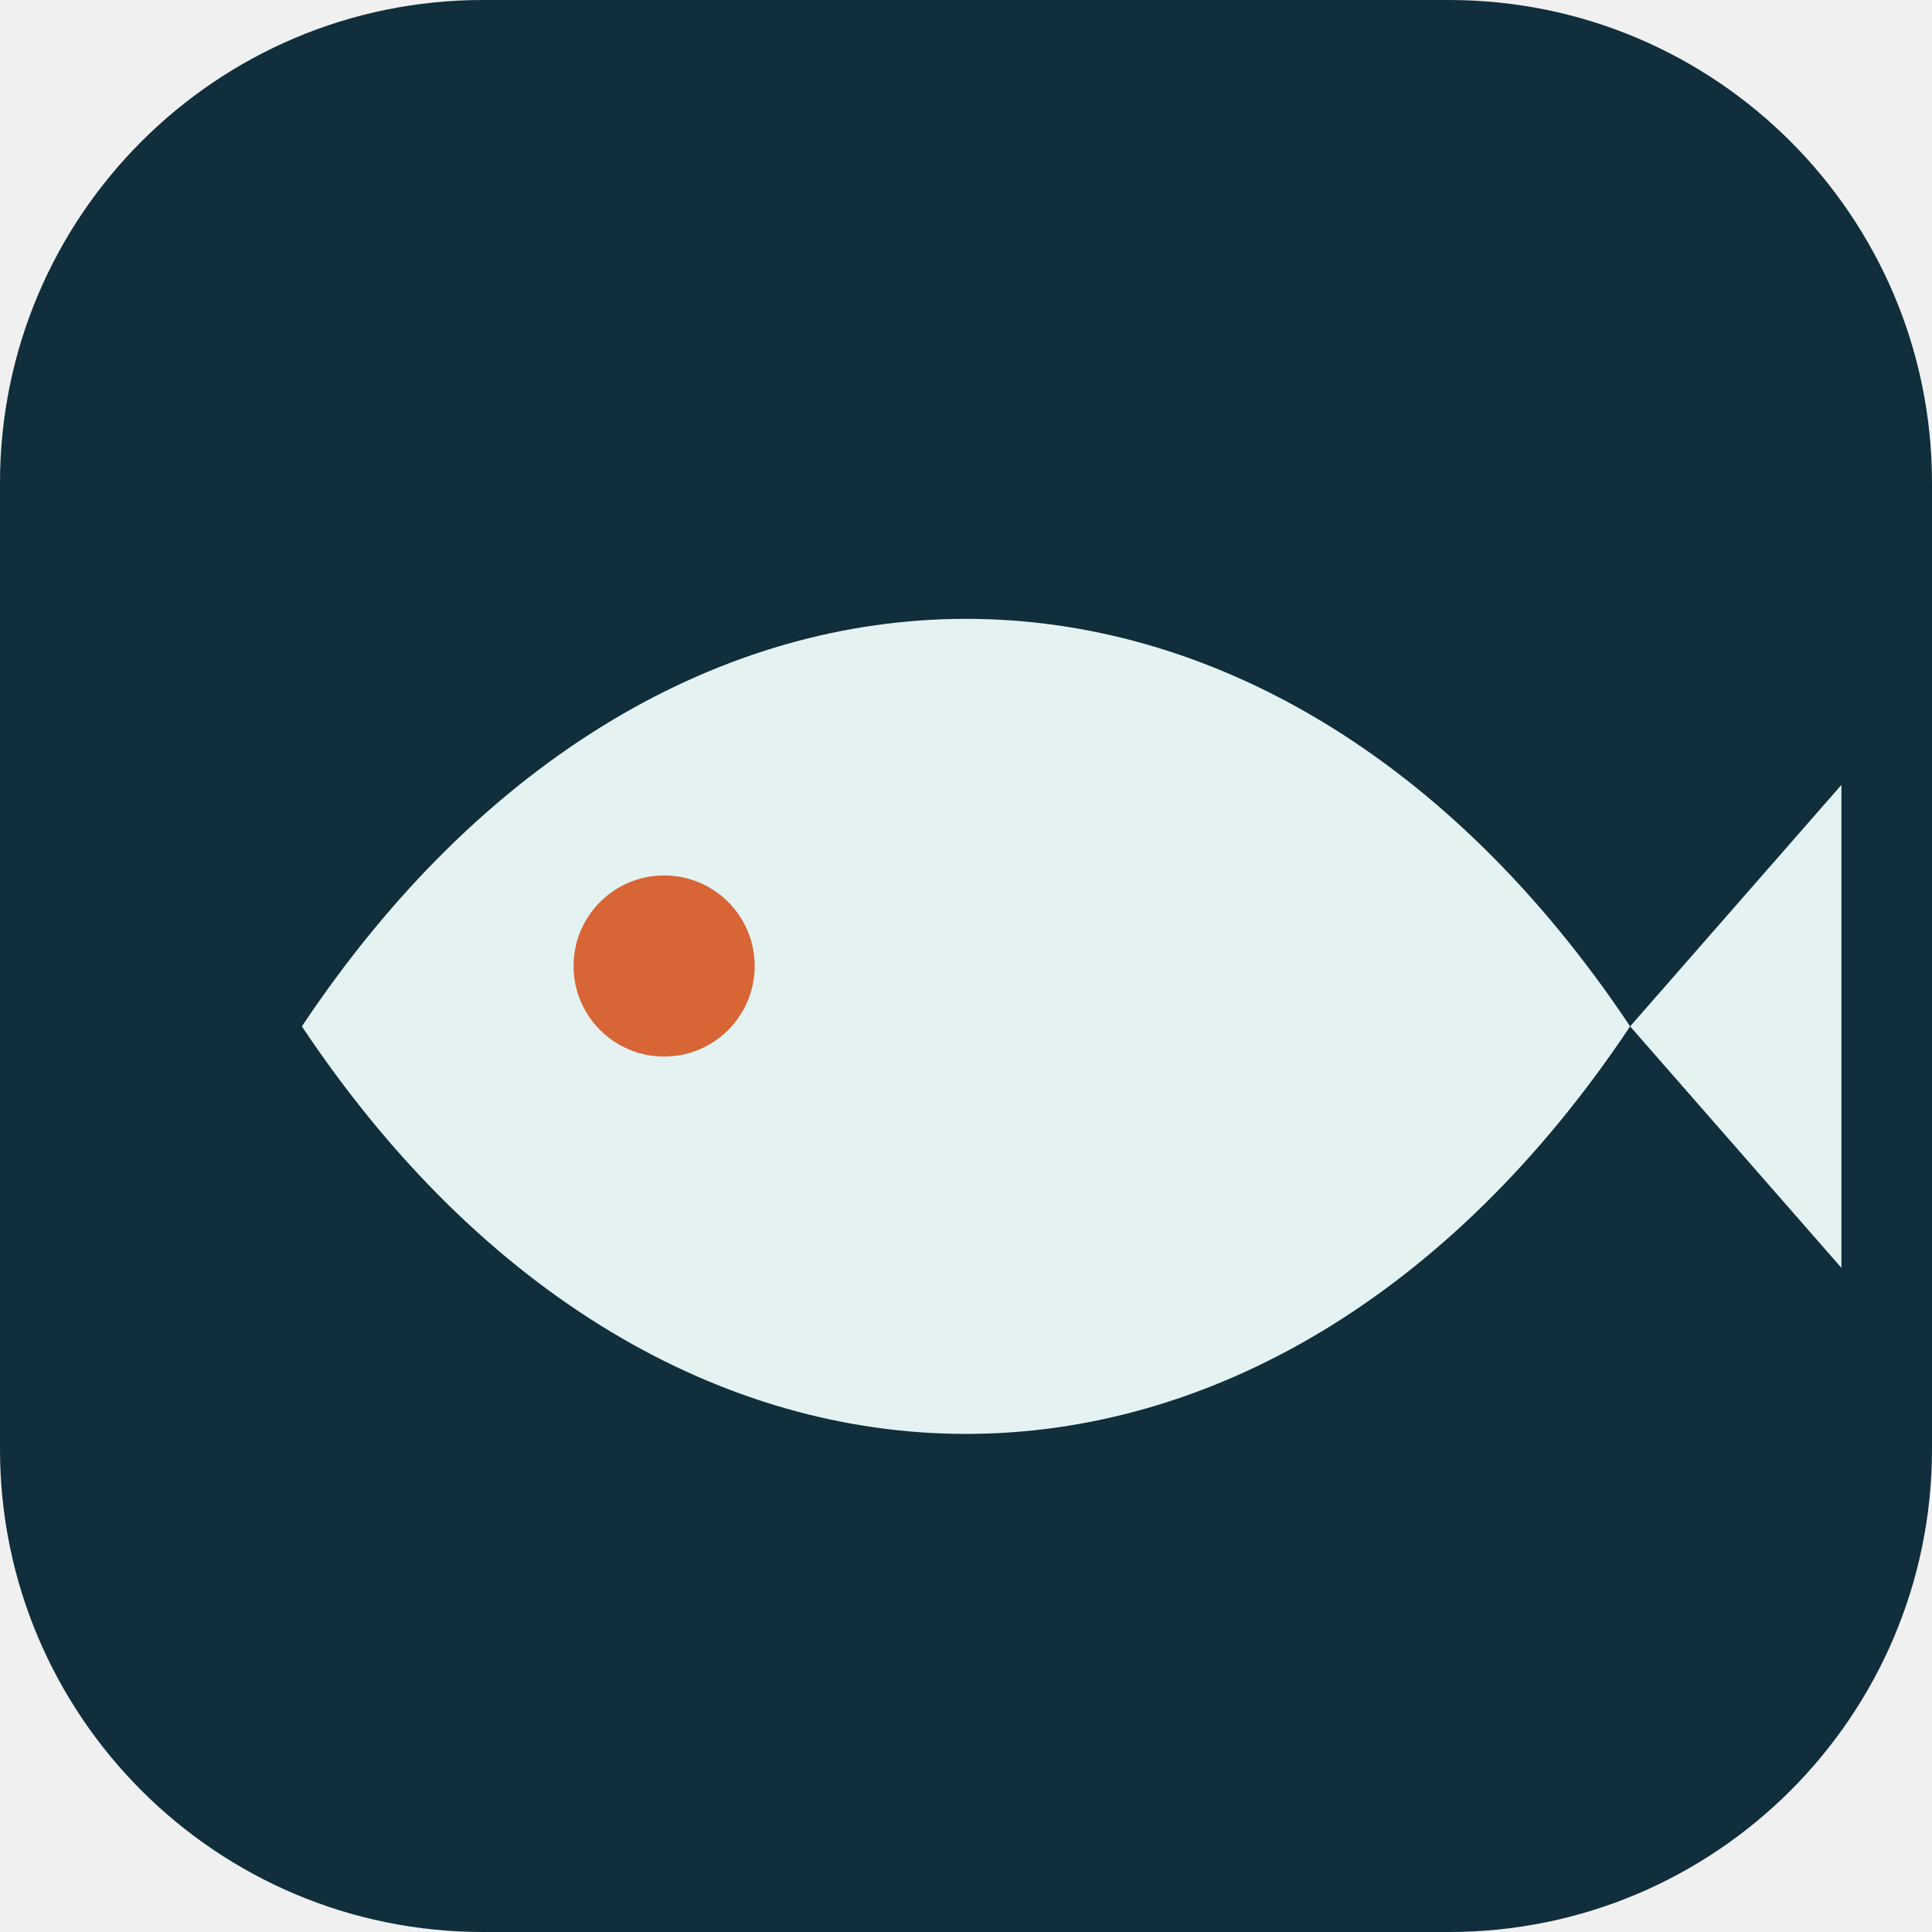
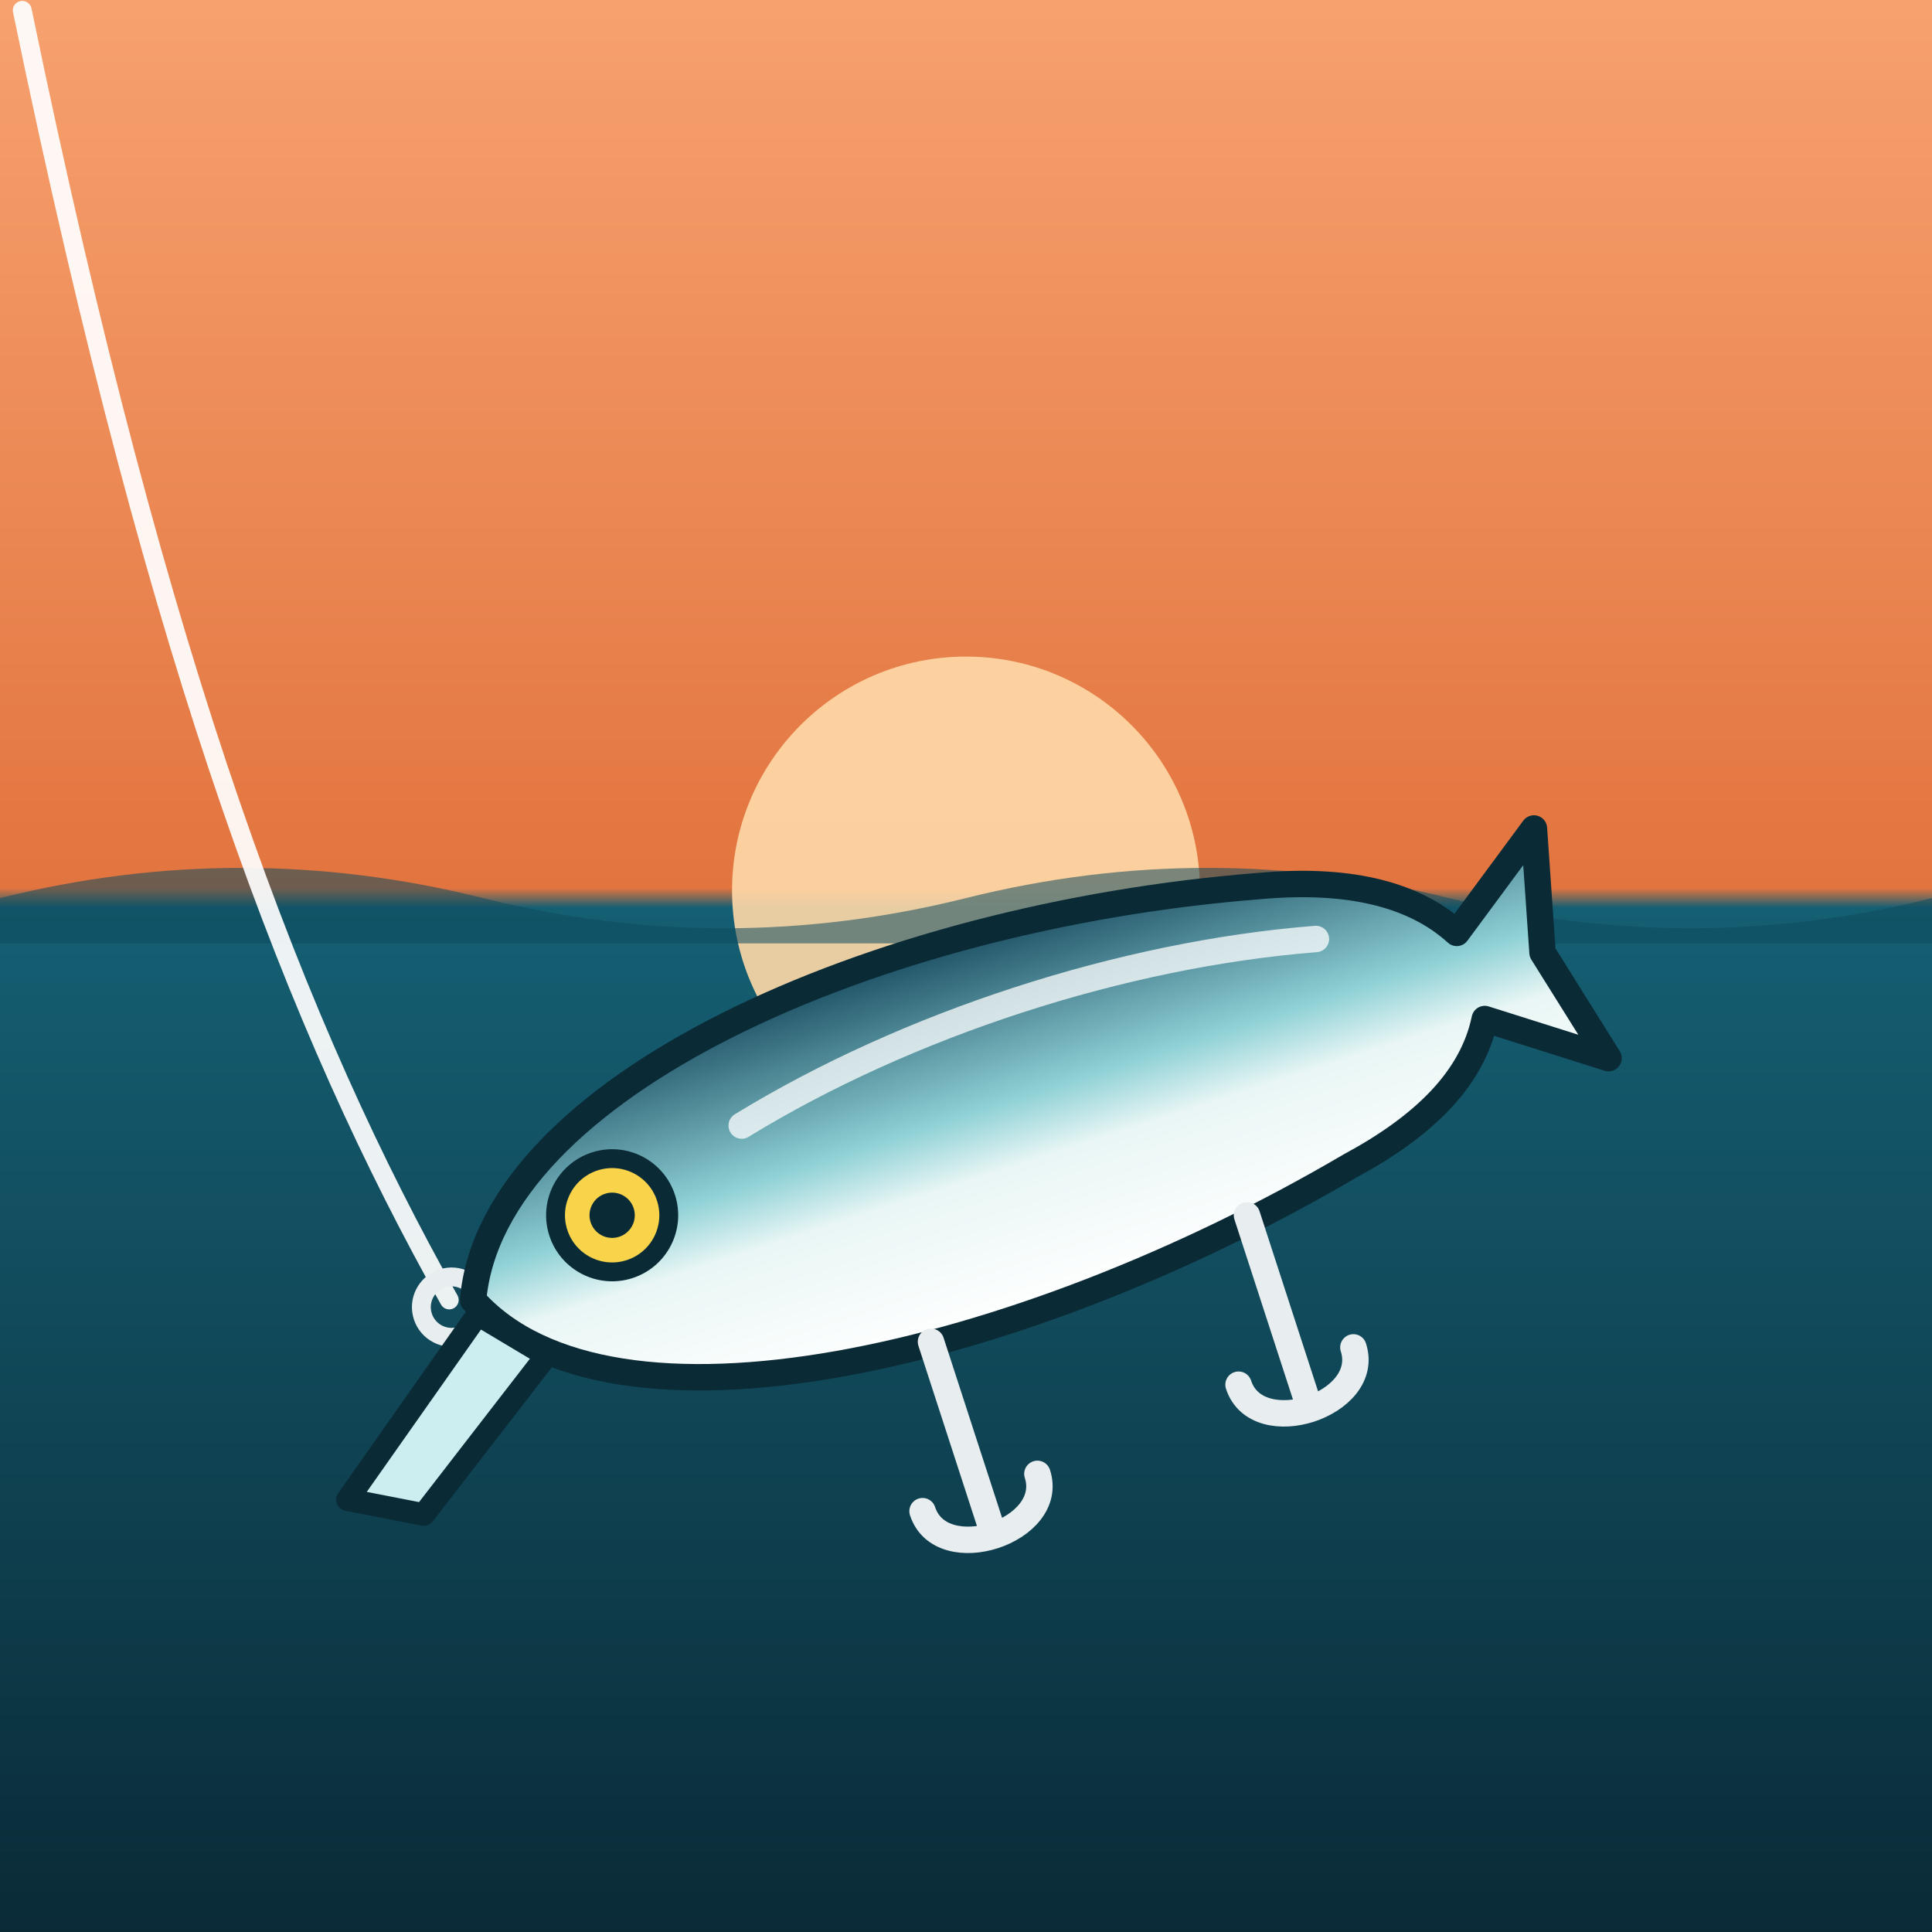
- <svg xmlns="http://www.w3.org/2000/svg" viewBox="0 0 64 64">
-   <rect width="64" height="64" rx="16" fill="#102e3b" />
-   <path d="M10 34c12-18 32-18 44 0-12 18-32 18-44 0Zm44 0 7-8v16Z" fill="#e4f3f2" />
-   <circle cx="22" cy="32" r="3" fill="#d86536" />
+ <svg xmlns="http://www.w3.org/2000/svg" viewBox="0 0 512 512">
+   <defs>
+     <linearGradient id="bg" x1="0" y1="0" x2="0" y2="1">
+       <stop offset="0" stop-color="#f7a26f" />
+       <stop offset=".46" stop-color="#e2743f" />
+       <stop offset=".47" stop-color="#155f73" />
+       <stop offset="1" stop-color="#0a2a36" />
+     </linearGradient>
+     <linearGradient id="body" x1="0" y1="0" x2="0" y2="1">
+       <stop offset="0" stop-color="#1c4f63" />
+       <stop offset=".45" stop-color="#8fd1d6" />
+       <stop offset=".62" stop-color="#e9f6f5" />
+       <stop offset="1" stop-color="#ffffff" />
+     </linearGradient>
+   </defs>
+   <rect width="512" height="512" fill="url(#bg)" />
+   <circle cx="256" cy="236" r="62" fill="#ffd9a8" opacity=".9" />
+   <path d="M0 238 Q64 222 128 238 T256 238 T384 238 T512 238 V250 H0Z" fill="#0f4a5c" opacity=".55" />
+   <g transform="rotate(-18 256 300)">
+     <path d="M112 300 C96 220 90 120 110 -60" fill="none" stroke="#ffffff" stroke-width="5" stroke-linecap="round" opacity=".92" />
+     <circle cx="112" cy="302" r="8" fill="none" stroke="#e8eef0" stroke-width="5" />
+     <path d="M118 302 C140 250 250 238 350 262 C372 267 388 276 396 290 L424 270 L416 302 L424 334 L396 314 C388 328 372 336 350 340 C250 362 140 352 118 302Z" fill="url(#body)" stroke="#0a2a36" stroke-width="7" stroke-linejoin="round" />
+     <path d="M118 306 L70 342 L88 352 L132 322Z" fill="#cdeef0" stroke="#0a2a36" stroke-width="6" stroke-linejoin="round" />
+     <circle cx="160" cy="292" r="15" fill="#f9d44a" stroke="#0a2a36" stroke-width="5" />
+     <circle cx="160" cy="292" r="6" fill="#0a2a36" />
+     <path d="M200 280 C250 268 310 268 360 280" stroke="#ffffff" stroke-width="7" stroke-linecap="round" fill="none" opacity=".75" />
+     <g fill="none" stroke="#e8eef0" stroke-width="7" stroke-linecap="round">
+       <path d="M230 350 V380 M214 392 C214 408 246 408 246 392 M230 380 V402" />
+       <path d="M320 344 V374 M304 386 C304 402 336 402 336 386 M320 374 V396" />
+     </g>
+   </g>
</svg>
